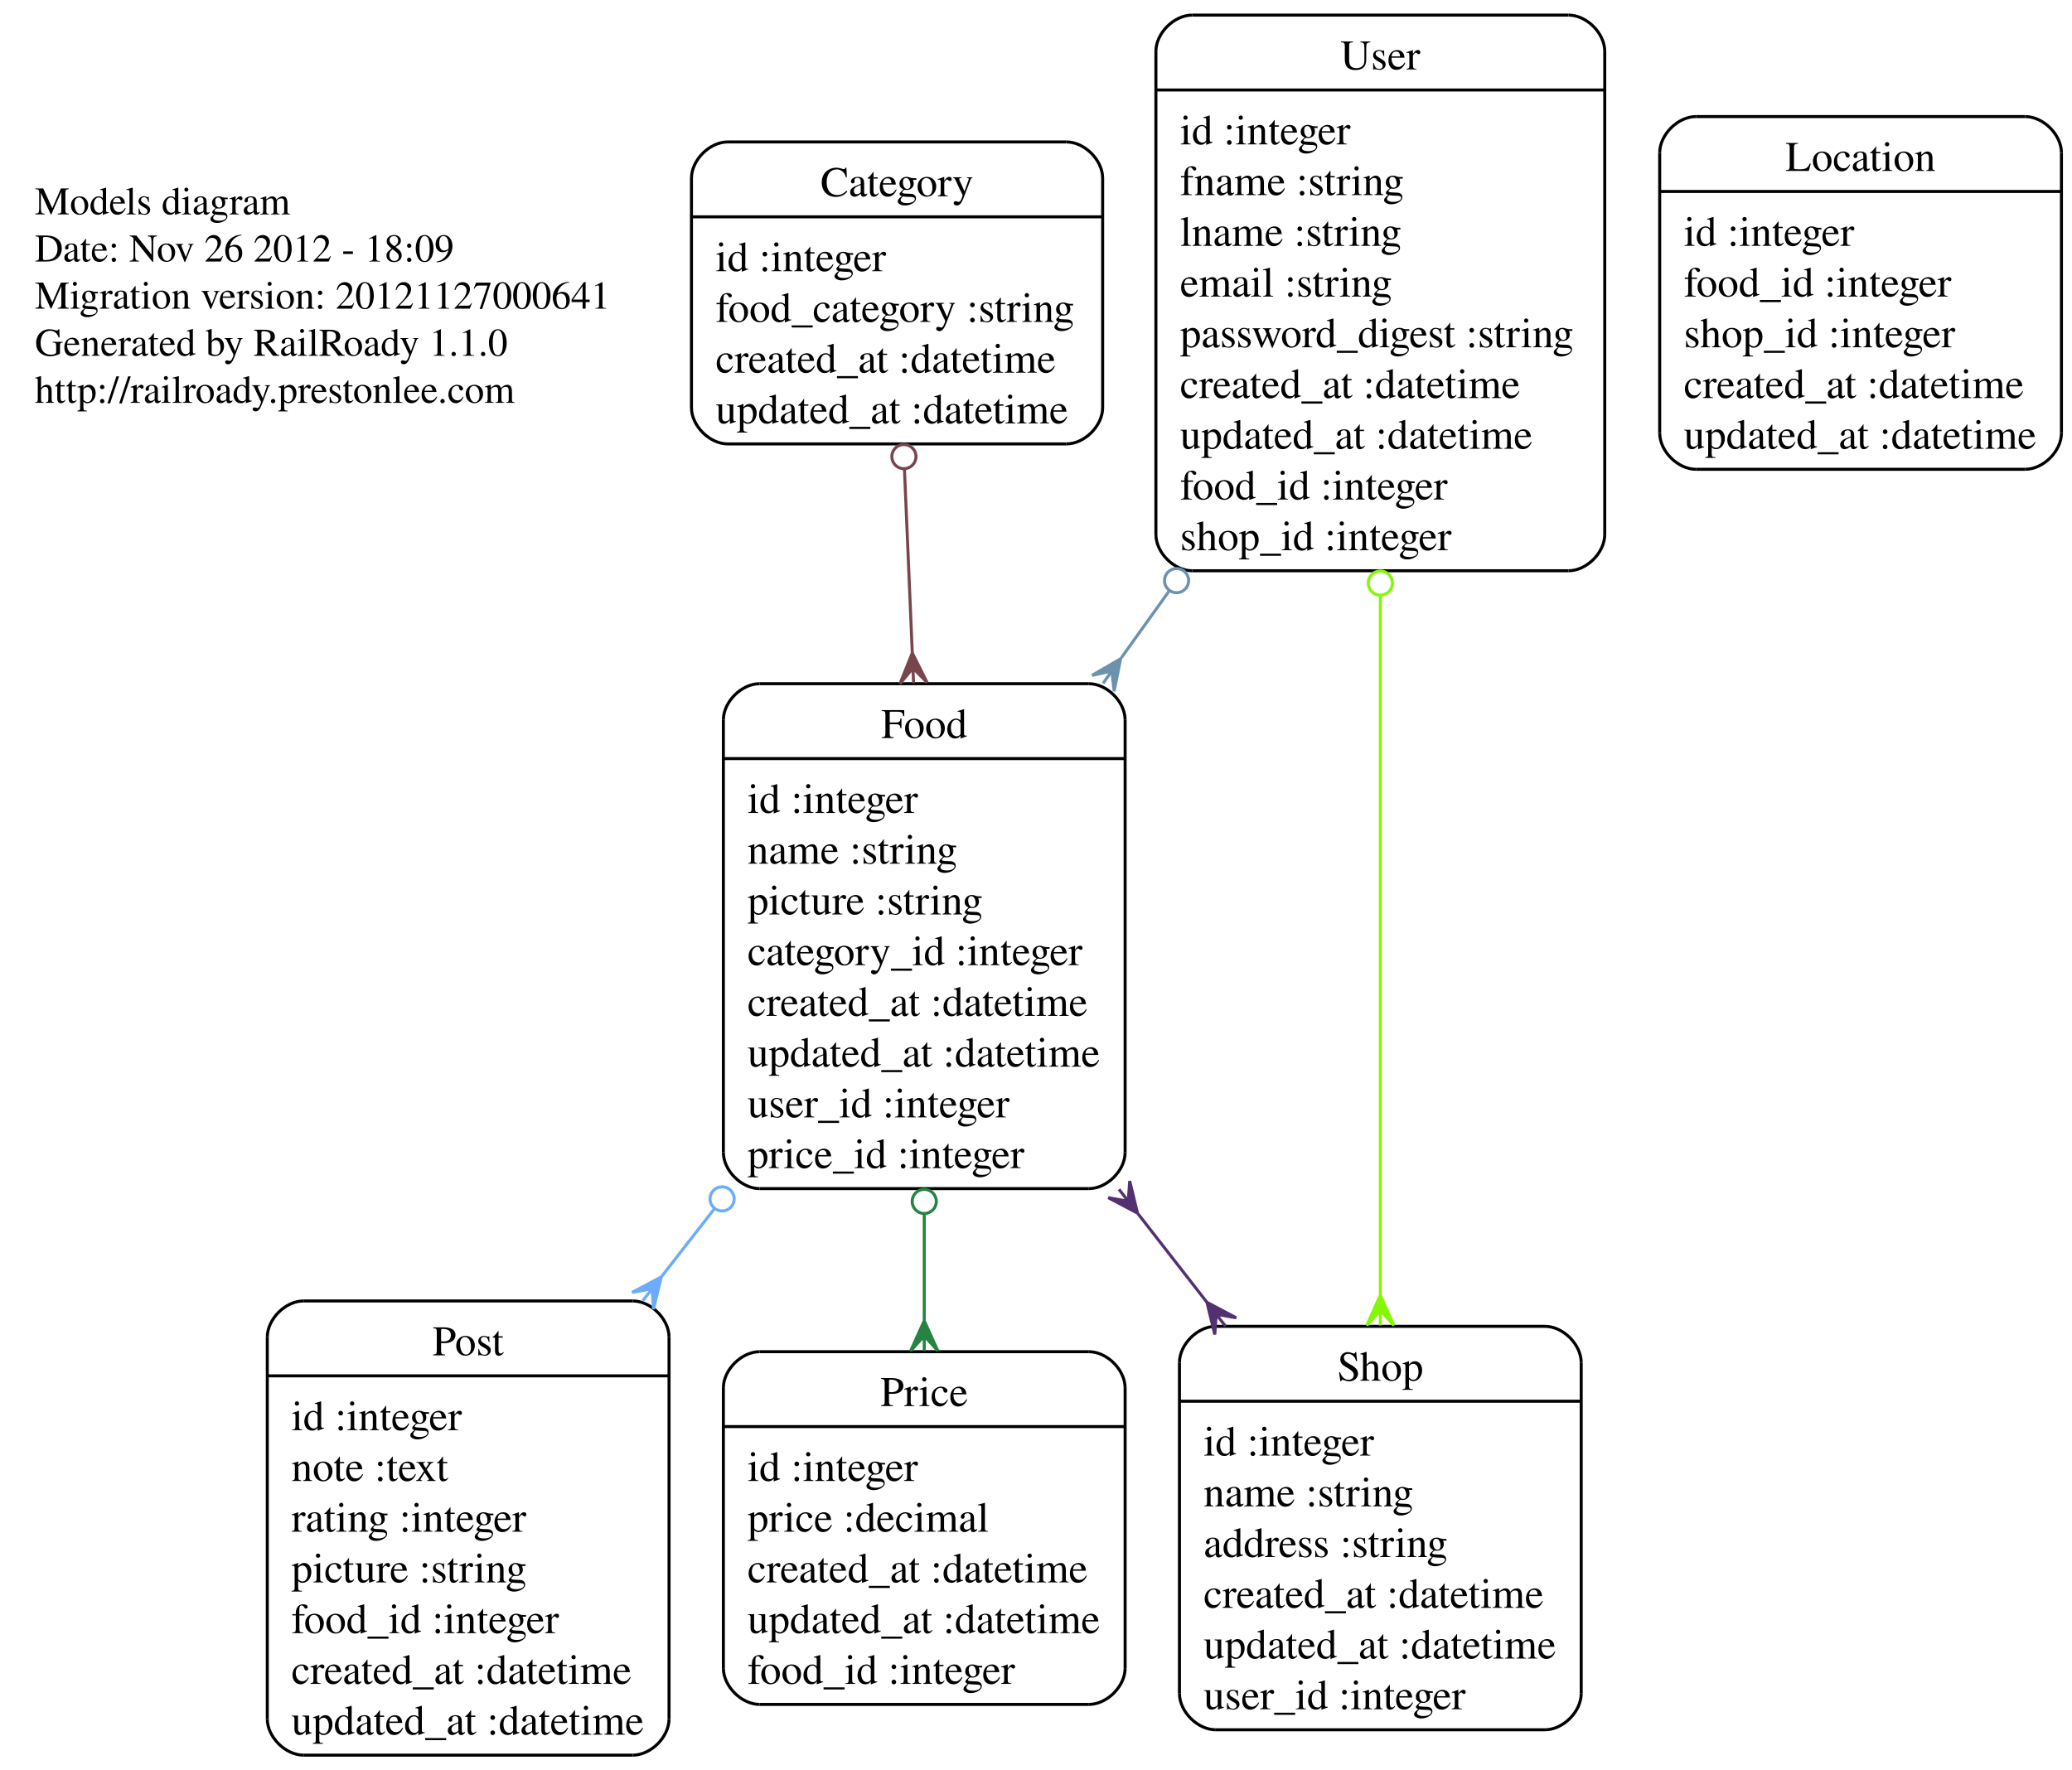
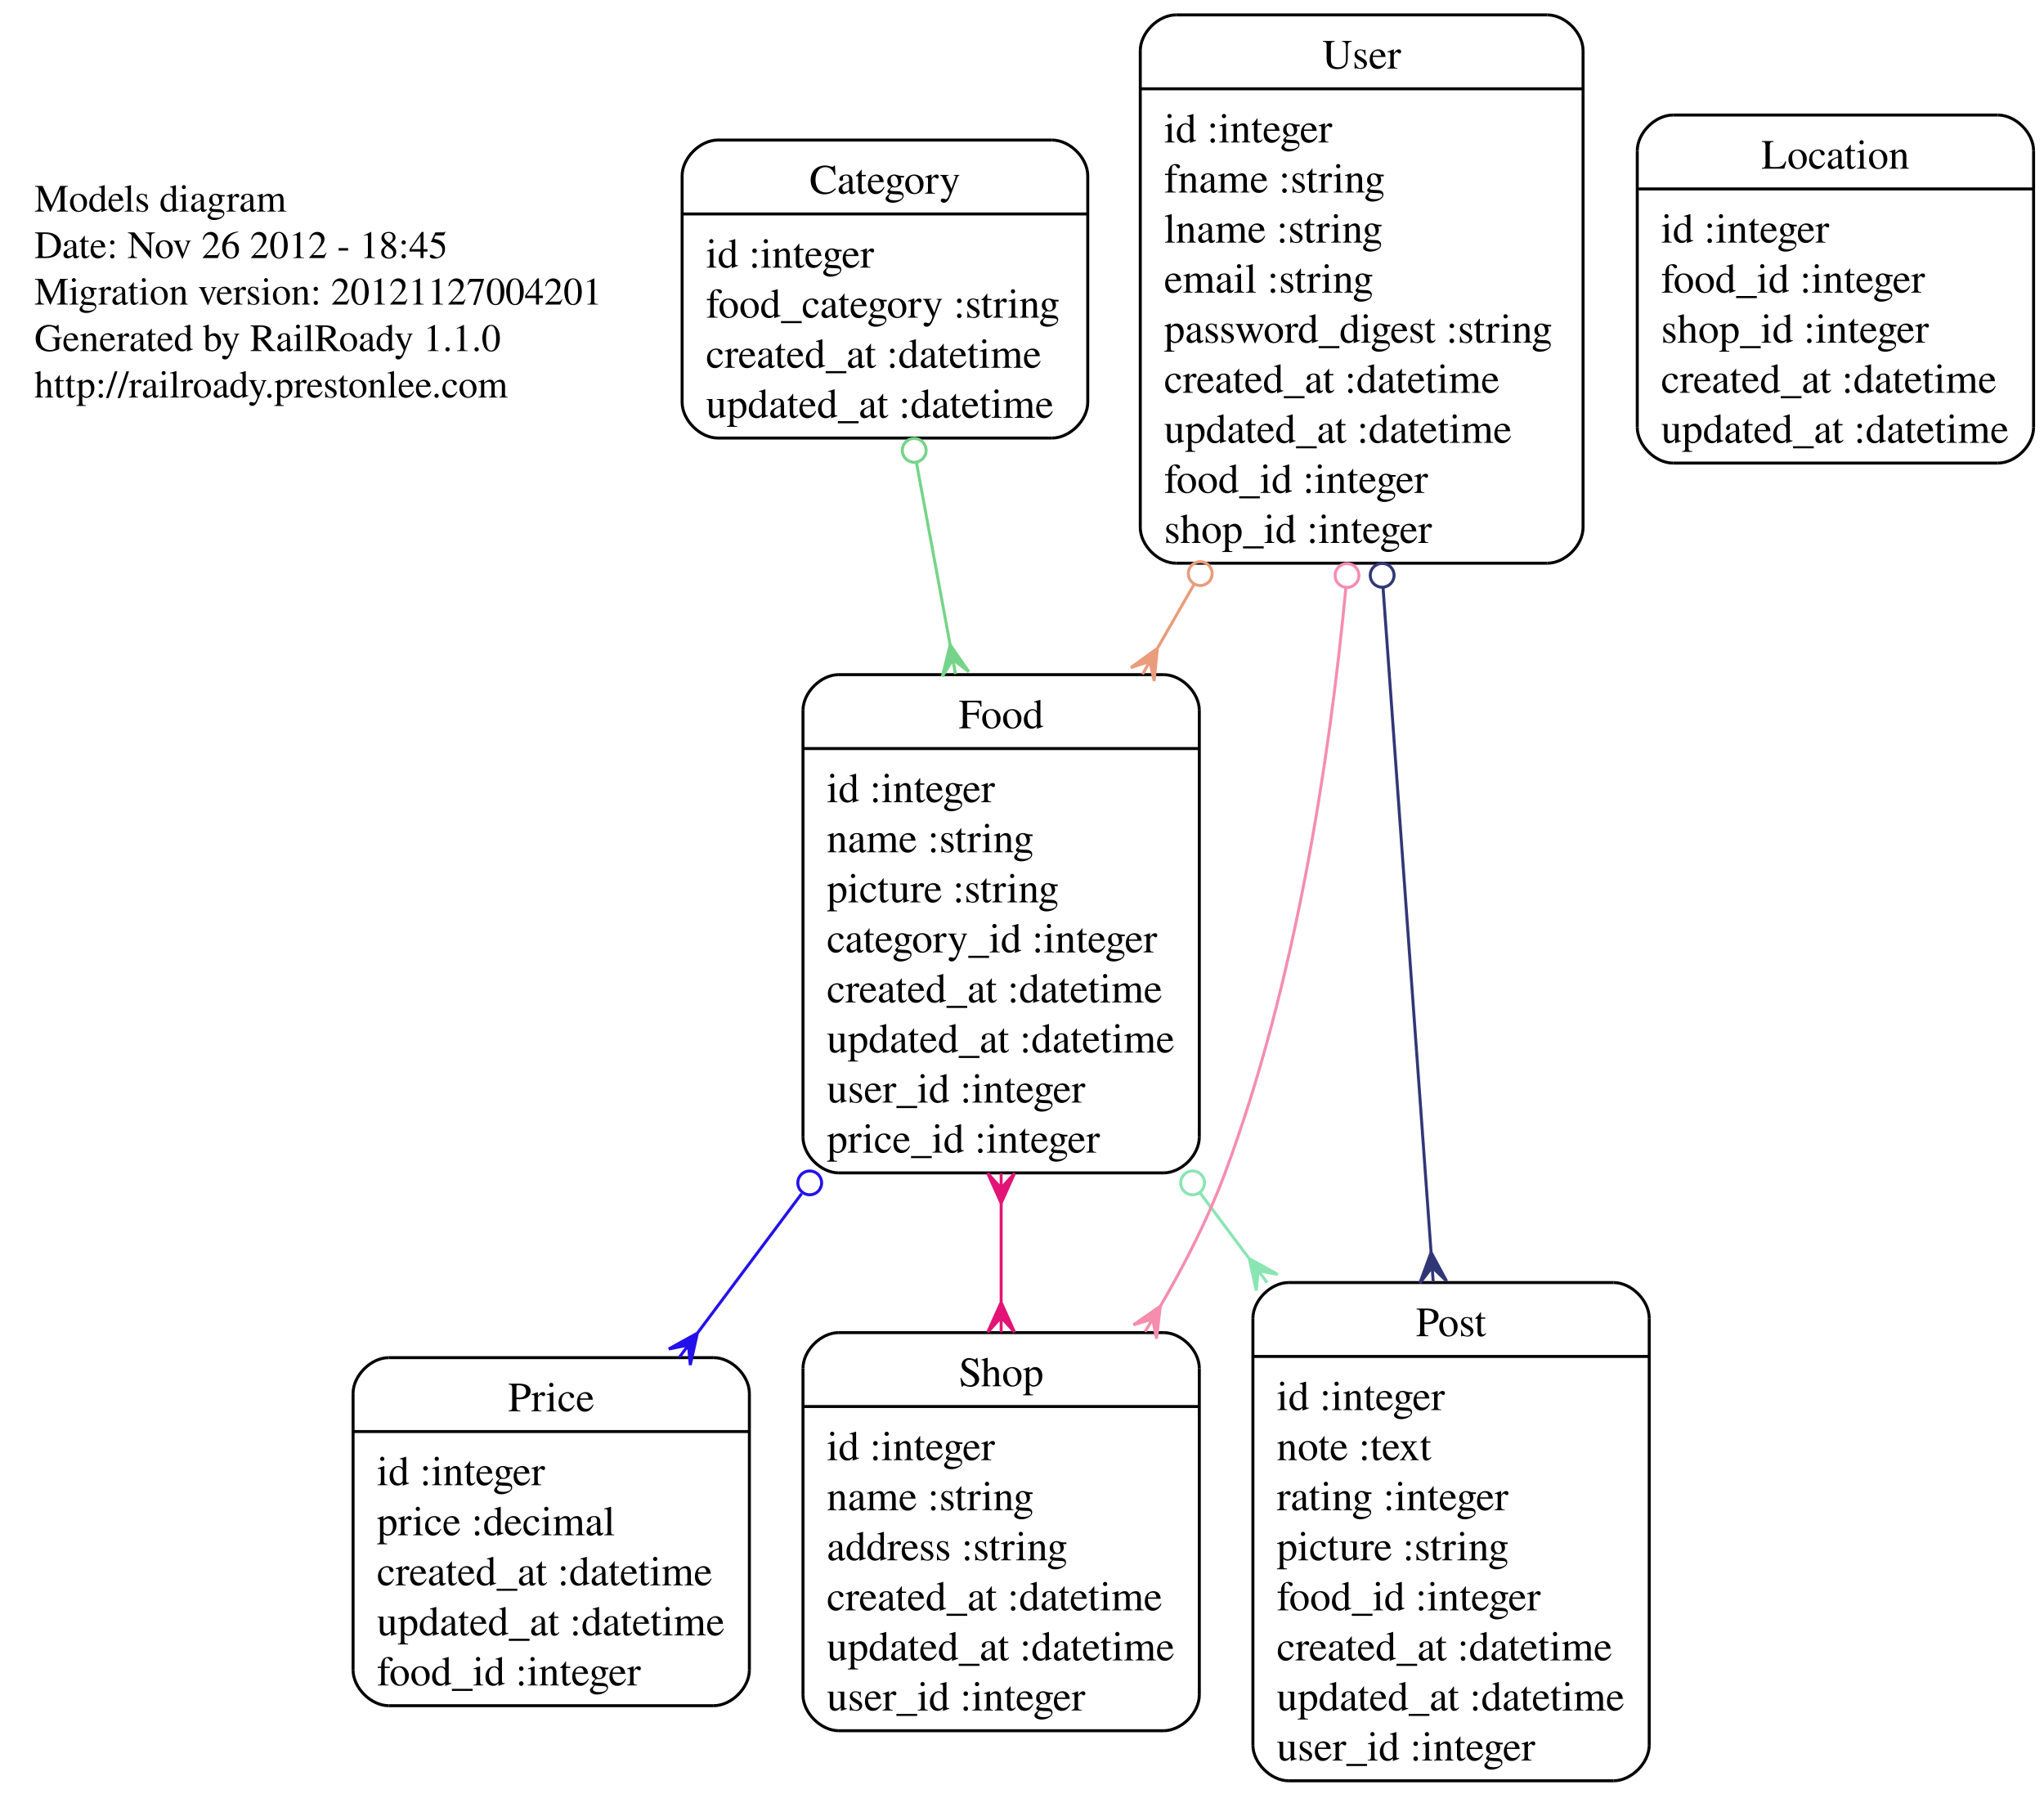
- <svg xmlns="http://www.w3.org/2000/svg" width="686pt" height="586pt" viewBox="0.00 0.00 686.00 586.00">
-   <g id="graph1" class="graph" transform="scale(1 1) rotate(0) translate(4 582)">
-     <polygon fill="white" stroke="white" points="-4,5 -4,-582 683,-582 683,5 -4,5" />
+ <svg xmlns="http://www.w3.org/2000/svg" width="686pt" height="602pt" viewBox="0.00 0.00 686.00 602.00">
+   <g id="graph1" class="graph" transform="scale(1 1) rotate(0) translate(4 598)">
+     <polygon fill="white" stroke="white" points="-4,5 -4,-598 683,-598 683,5 -4,5" />
    <g id="node1" class="node">
-       <text text-anchor="start" x="7.55" y="-511" font-family="Times,serif" font-size="13.00">Models diagram</text>
-       <text text-anchor="start" x="7.55" y="-495.4" font-family="Times,serif" font-size="13.00">Date: Nov 26 2012 - 18:09</text>
-       <text text-anchor="start" x="7.55" y="-479.8" font-family="Times,serif" font-size="13.00">Migration version: 20121127000641</text>
-       <text text-anchor="start" x="7.55" y="-464.2" font-family="Times,serif" font-size="13.00">Generated by RailRoady 1.1.0</text>
-       <text text-anchor="start" x="7.55" y="-448.6" font-family="Times,serif" font-size="13.00">http://railroady.prestonlee.com</text>
+       <text text-anchor="start" x="7.55" y="-527" font-family="Times,serif" font-size="13.00">Models diagram</text>
+       <text text-anchor="start" x="7.55" y="-511.4" font-family="Times,serif" font-size="13.00">Date: Nov 26 2012 - 18:45</text>
+       <text text-anchor="start" x="7.55" y="-495.8" font-family="Times,serif" font-size="13.00">Migration version: 20121127004201</text>
+       <text text-anchor="start" x="7.55" y="-480.2" font-family="Times,serif" font-size="13.00">Generated by RailRoady 1.1.0</text>
+       <text text-anchor="start" x="7.55" y="-464.6" font-family="Times,serif" font-size="13.00">http://railroady.prestonlee.com</text>
    </g>
    <g id="node2" class="node">
-       <polyline fill="none" stroke="black" points="236.933,-435 349.067,-435 " />
-       <path fill="none" stroke="black" d="M349.067,-435C355.067,-435 361.067,-441 361.067,-447" />
-       <polyline fill="none" stroke="black" points="361.067,-447 361.067,-523 " />
-       <path fill="none" stroke="black" d="M361.067,-523C361.067,-529 355.067,-535 349.067,-535" />
-       <polyline fill="none" stroke="black" points="349.067,-535 236.933,-535 " />
-       <path fill="none" stroke="black" d="M236.933,-535C230.933,-535 224.933,-529 224.933,-523" />
-       <polyline fill="none" stroke="black" points="224.933,-523 224.933,-447 " />
-       <path fill="none" stroke="black" d="M224.933,-447C224.933,-441 230.933,-435 236.933,-435" />
-       <text text-anchor="middle" x="293" y="-517" font-family="Times,serif" font-size="14.00">Category</text>
-       <polyline fill="none" stroke="black" points="224.933,-510.2 361.067,-510.2 " />
-       <text text-anchor="start" x="232.933" y="-492.2" font-family="Times,serif" font-size="14.00">id :integer</text>
-       <text text-anchor="start" x="232.933" y="-475.4" font-family="Times,serif" font-size="14.00">food_category :string</text>
-       <text text-anchor="start" x="232.933" y="-458.6" font-family="Times,serif" font-size="14.00">created_at :datetime</text>
-       <text text-anchor="start" x="232.933" y="-441.8" font-family="Times,serif" font-size="14.00">updated_at :datetime</text>
+       <polyline fill="none" stroke="black" points="236.933,-451 349.067,-451 " />
+       <path fill="none" stroke="black" d="M349.067,-451C355.067,-451 361.067,-457 361.067,-463" />
+       <polyline fill="none" stroke="black" points="361.067,-463 361.067,-539 " />
+       <path fill="none" stroke="black" d="M361.067,-539C361.067,-545 355.067,-551 349.067,-551" />
+       <polyline fill="none" stroke="black" points="349.067,-551 236.933,-551 " />
+       <path fill="none" stroke="black" d="M236.933,-551C230.933,-551 224.933,-545 224.933,-539" />
+       <polyline fill="none" stroke="black" points="224.933,-539 224.933,-463 " />
+       <path fill="none" stroke="black" d="M224.933,-463C224.933,-457 230.933,-451 236.933,-451" />
+       <text text-anchor="middle" x="293" y="-533" font-family="Times,serif" font-size="14.00">Category</text>
+       <polyline fill="none" stroke="black" points="224.933,-526.2 361.067,-526.2 " />
+       <text text-anchor="start" x="232.933" y="-508.2" font-family="Times,serif" font-size="14.00">id :integer</text>
+       <text text-anchor="start" x="232.933" y="-491.4" font-family="Times,serif" font-size="14.00">food_category :string</text>
+       <text text-anchor="start" x="232.933" y="-474.6" font-family="Times,serif" font-size="14.00">created_at :datetime</text>
+       <text text-anchor="start" x="232.933" y="-457.8" font-family="Times,serif" font-size="14.00">updated_at :datetime</text>
    </g>
    <g id="node3" class="node">
-       <polyline fill="none" stroke="black" points="247.495,-188.4 356.505,-188.4 " />
-       <path fill="none" stroke="black" d="M356.505,-188.4C362.505,-188.4 368.505,-194.4 368.505,-200.4" />
-       <polyline fill="none" stroke="black" points="368.505,-200.4 368.505,-343.6 " />
-       <path fill="none" stroke="black" d="M368.505,-343.6C368.505,-349.6 362.505,-355.6 356.505,-355.6" />
-       <polyline fill="none" stroke="black" points="356.505,-355.6 247.495,-355.6 " />
-       <path fill="none" stroke="black" d="M247.495,-355.6C241.495,-355.6 235.495,-349.6 235.495,-343.6" />
-       <polyline fill="none" stroke="black" points="235.495,-343.6 235.495,-200.4 " />
-       <path fill="none" stroke="black" d="M235.495,-200.4C235.495,-194.4 241.495,-188.4 247.495,-188.4" />
-       <text text-anchor="middle" x="302" y="-337.6" font-family="Times,serif" font-size="14.00">Food</text>
-       <polyline fill="none" stroke="black" points="235.495,-330.8 368.505,-330.8 " />
-       <text text-anchor="start" x="243.495" y="-312.8" font-family="Times,serif" font-size="14.00">id :integer</text>
-       <text text-anchor="start" x="243.495" y="-296" font-family="Times,serif" font-size="14.00">name :string</text>
-       <text text-anchor="start" x="243.495" y="-279.2" font-family="Times,serif" font-size="14.00">picture :string</text>
-       <text text-anchor="start" x="243.495" y="-262.4" font-family="Times,serif" font-size="14.00">category_id :integer</text>
-       <text text-anchor="start" x="243.495" y="-245.6" font-family="Times,serif" font-size="14.00">created_at :datetime</text>
-       <text text-anchor="start" x="243.495" y="-228.8" font-family="Times,serif" font-size="14.00">updated_at :datetime</text>
-       <text text-anchor="start" x="243.495" y="-212" font-family="Times,serif" font-size="14.00">user_id :integer</text>
-       <text text-anchor="start" x="243.495" y="-195.2" font-family="Times,serif" font-size="14.00">price_id :integer</text>
+       <polyline fill="none" stroke="black" points="277.495,-204.4 386.505,-204.4 " />
+       <path fill="none" stroke="black" d="M386.505,-204.4C392.505,-204.4 398.505,-210.4 398.505,-216.4" />
+       <polyline fill="none" stroke="black" points="398.505,-216.4 398.505,-359.6 " />
+       <path fill="none" stroke="black" d="M398.505,-359.6C398.505,-365.6 392.505,-371.6 386.505,-371.6" />
+       <polyline fill="none" stroke="black" points="386.505,-371.6 277.495,-371.6 " />
+       <path fill="none" stroke="black" d="M277.495,-371.6C271.495,-371.6 265.495,-365.6 265.495,-359.6" />
+       <polyline fill="none" stroke="black" points="265.495,-359.6 265.495,-216.4 " />
+       <path fill="none" stroke="black" d="M265.495,-216.4C265.495,-210.4 271.495,-204.4 277.495,-204.4" />
+       <text text-anchor="middle" x="332" y="-353.6" font-family="Times,serif" font-size="14.00">Food</text>
+       <polyline fill="none" stroke="black" points="265.495,-346.8 398.505,-346.8 " />
+       <text text-anchor="start" x="273.495" y="-328.8" font-family="Times,serif" font-size="14.00">id :integer</text>
+       <text text-anchor="start" x="273.495" y="-312" font-family="Times,serif" font-size="14.00">name :string</text>
+       <text text-anchor="start" x="273.495" y="-295.2" font-family="Times,serif" font-size="14.00">picture :string</text>
+       <text text-anchor="start" x="273.495" y="-278.4" font-family="Times,serif" font-size="14.00">category_id :integer</text>
+       <text text-anchor="start" x="273.495" y="-261.6" font-family="Times,serif" font-size="14.00">created_at :datetime</text>
+       <text text-anchor="start" x="273.495" y="-244.8" font-family="Times,serif" font-size="14.00">updated_at :datetime</text>
+       <text text-anchor="start" x="273.495" y="-228" font-family="Times,serif" font-size="14.00">user_id :integer</text>
+       <text text-anchor="start" x="273.495" y="-211.2" font-family="Times,serif" font-size="14.00">price_id :integer</text>
    </g>
    <g id="edge2" class="edge">
-       <path fill="none" stroke="#79454d" d="M295.448,-426.617C296.247,-407.869 297.157,-386.54 298.039,-365.869" />
-       <ellipse fill="none" stroke="#79454d" cx="295.269" cy="-430.8" rx="4" ry="4" />
-       <polygon fill="#79454d" stroke="#79454d" points="298.043,-365.779 302.965,-355.98 298.256,-360.783 298.469,-355.788 298.469,-355.788 298.469,-355.788 298.256,-360.783 293.973,-355.596 298.043,-365.779 298.043,-365.779" />
+       <path fill="none" stroke="#75d489" d="M303.553,-442.905C307.045,-424.015 311.025,-402.482 314.879,-381.63" />
+       <ellipse fill="none" stroke="#75d489" cx="302.822" cy="-446.863" rx="4" ry="4" />
+       <polygon fill="#75d489" stroke="#75d489" points="314.88,-381.621 321.123,-372.606 315.789,-376.705 316.698,-371.788 316.698,-371.788 316.698,-371.788 315.789,-376.705 312.273,-370.97 314.88,-381.621 314.88,-381.621" />
    </g>
    <g id="node5" class="node">
-       <polyline fill="none" stroke="black" points="96.495,-0.8 205.505,-0.8 " />
-       <path fill="none" stroke="black" d="M205.505,-0.8C211.505,-0.8 217.505,-6.8 217.505,-12.8" />
-       <polyline fill="none" stroke="black" points="217.505,-12.8 217.505,-139.2 " />
-       <path fill="none" stroke="black" d="M217.505,-139.2C217.505,-145.2 211.505,-151.2 205.505,-151.2" />
-       <polyline fill="none" stroke="black" points="205.505,-151.2 96.495,-151.2 " />
-       <path fill="none" stroke="black" d="M96.495,-151.2C90.495,-151.2 84.495,-145.2 84.495,-139.2" />
-       <polyline fill="none" stroke="black" points="84.495,-139.2 84.495,-12.8 " />
-       <path fill="none" stroke="black" d="M84.495,-12.8C84.495,-6.8 90.495,-0.8 96.495,-0.8" />
-       <text text-anchor="middle" x="151" y="-133.2" font-family="Times,serif" font-size="14.00">Post</text>
-       <polyline fill="none" stroke="black" points="84.495,-126.4 217.505,-126.4 " />
-       <text text-anchor="start" x="92.495" y="-108.4" font-family="Times,serif" font-size="14.00">id :integer</text>
-       <text text-anchor="start" x="92.495" y="-91.6" font-family="Times,serif" font-size="14.00">note :text</text>
-       <text text-anchor="start" x="92.495" y="-74.8" font-family="Times,serif" font-size="14.00">rating :integer</text>
-       <text text-anchor="start" x="92.495" y="-58" font-family="Times,serif" font-size="14.00">picture :string</text>
-       <text text-anchor="start" x="92.495" y="-41.2" font-family="Times,serif" font-size="14.00">food_id :integer</text>
-       <text text-anchor="start" x="92.495" y="-24.4" font-family="Times,serif" font-size="14.00">created_at :datetime</text>
-       <text text-anchor="start" x="92.495" y="-7.6" font-family="Times,serif" font-size="14.00">updated_at :datetime</text>
+       <polyline fill="none" stroke="black" points="428.495,-0.4 537.505,-0.4 " />
+       <path fill="none" stroke="black" d="M537.505,-0.4C543.505,-0.4 549.505,-6.4 549.505,-12.4" />
+       <polyline fill="none" stroke="black" points="549.505,-12.4 549.505,-155.6 " />
+       <path fill="none" stroke="black" d="M549.505,-155.6C549.505,-161.6 543.505,-167.6 537.505,-167.6" />
+       <polyline fill="none" stroke="black" points="537.505,-167.6 428.495,-167.6 " />
+       <path fill="none" stroke="black" d="M428.495,-167.6C422.495,-167.6 416.495,-161.6 416.495,-155.6" />
+       <polyline fill="none" stroke="black" points="416.495,-155.6 416.495,-12.4 " />
+       <path fill="none" stroke="black" d="M416.495,-12.4C416.495,-6.4 422.495,-0.4 428.495,-0.4" />
+       <text text-anchor="middle" x="483" y="-149.6" font-family="Times,serif" font-size="14.00">Post</text>
+       <polyline fill="none" stroke="black" points="416.495,-142.8 549.505,-142.8 " />
+       <text text-anchor="start" x="424.495" y="-124.8" font-family="Times,serif" font-size="14.00">id :integer</text>
+       <text text-anchor="start" x="424.495" y="-108" font-family="Times,serif" font-size="14.00">note :text</text>
+       <text text-anchor="start" x="424.495" y="-91.2" font-family="Times,serif" font-size="14.00">rating :integer</text>
+       <text text-anchor="start" x="424.495" y="-74.4" font-family="Times,serif" font-size="14.00">picture :string</text>
+       <text text-anchor="start" x="424.495" y="-57.6" font-family="Times,serif" font-size="14.00">food_id :integer</text>
+       <text text-anchor="start" x="424.495" y="-40.8" font-family="Times,serif" font-size="14.00">created_at :datetime</text>
+       <text text-anchor="start" x="424.495" y="-24" font-family="Times,serif" font-size="14.00">updated_at :datetime</text>
+       <text text-anchor="start" x="424.495" y="-7.2" font-family="Times,serif" font-size="14.00">user_id :integer</text>
    </g>
    <g id="edge4" class="edge">
-       <path fill="none" stroke="#6bacfe" d="M232.588,-181.821C226.748,-174.318 220.859,-166.752 215.062,-159.305" />
-       <ellipse fill="none" stroke="#6bacfe" cx="235.068" cy="-185.007" rx="4" ry="4" />
-       <polygon fill="#6bacfe" stroke="#6bacfe" points="214.957,-159.17 212.366,-148.514 211.886,-155.224 208.815,-151.278 208.815,-151.278 208.815,-151.278 211.886,-155.224 205.264,-154.042 214.957,-159.17 214.957,-159.17" />
+       <path fill="none" stroke="#8ae5b3" d="M398.75,-197.706C404.127,-190.512 409.564,-183.239 414.95,-176.033" />
+       <ellipse fill="none" stroke="#8ae5b3" cx="396.248" cy="-201.052" rx="4" ry="4" />
+       <polygon fill="#8ae5b3" stroke="#8ae5b3" points="415.256,-175.625 424.847,-170.31 418.249,-171.62 421.243,-167.615 421.243,-167.615 421.243,-167.615 418.249,-171.62 417.639,-164.921 415.256,-175.625 415.256,-175.625" />
    </g>
    <g id="node6" class="node">
-       <polyline fill="none" stroke="black" points="247.495,-17.6 356.505,-17.6 " />
-       <path fill="none" stroke="black" d="M356.505,-17.6C362.505,-17.6 368.505,-23.6 368.505,-29.6" />
-       <polyline fill="none" stroke="black" points="368.505,-29.6 368.505,-122.4 " />
-       <path fill="none" stroke="black" d="M368.505,-122.4C368.505,-128.4 362.505,-134.4 356.505,-134.4" />
-       <polyline fill="none" stroke="black" points="356.505,-134.4 247.495,-134.4 " />
-       <path fill="none" stroke="black" d="M247.495,-134.4C241.495,-134.4 235.495,-128.4 235.495,-122.4" />
-       <polyline fill="none" stroke="black" points="235.495,-122.4 235.495,-29.6 " />
-       <path fill="none" stroke="black" d="M235.495,-29.6C235.495,-23.6 241.495,-17.6 247.495,-17.6" />
-       <text text-anchor="middle" x="302" y="-116.4" font-family="Times,serif" font-size="14.00">Price</text>
-       <polyline fill="none" stroke="black" points="235.495,-109.6 368.505,-109.6 " />
-       <text text-anchor="start" x="243.495" y="-91.6" font-family="Times,serif" font-size="14.00">id :integer</text>
-       <text text-anchor="start" x="243.495" y="-74.8" font-family="Times,serif" font-size="14.00">price :decimal</text>
-       <text text-anchor="start" x="243.495" y="-58" font-family="Times,serif" font-size="14.00">created_at :datetime</text>
-       <text text-anchor="start" x="243.495" y="-41.2" font-family="Times,serif" font-size="14.00">updated_at :datetime</text>
-       <text text-anchor="start" x="243.495" y="-24.4" font-family="Times,serif" font-size="14.00">food_id :integer</text>
+       <polyline fill="none" stroke="black" points="126.495,-25.6 235.505,-25.6 " />
+       <path fill="none" stroke="black" d="M235.505,-25.6C241.505,-25.6 247.505,-31.6 247.505,-37.6" />
+       <polyline fill="none" stroke="black" points="247.505,-37.6 247.505,-130.4 " />
+       <path fill="none" stroke="black" d="M247.505,-130.4C247.505,-136.4 241.505,-142.4 235.505,-142.4" />
+       <polyline fill="none" stroke="black" points="235.505,-142.4 126.495,-142.4 " />
+       <path fill="none" stroke="black" d="M126.495,-142.4C120.495,-142.4 114.495,-136.4 114.495,-130.4" />
+       <polyline fill="none" stroke="black" points="114.495,-130.4 114.495,-37.6 " />
+       <path fill="none" stroke="black" d="M114.495,-37.6C114.495,-31.6 120.495,-25.6 126.495,-25.6" />
+       <text text-anchor="middle" x="181" y="-124.4" font-family="Times,serif" font-size="14.00">Price</text>
+       <polyline fill="none" stroke="black" points="114.495,-117.6 247.505,-117.6 " />
+       <text text-anchor="start" x="122.495" y="-99.6" font-family="Times,serif" font-size="14.00">id :integer</text>
+       <text text-anchor="start" x="122.495" y="-82.8" font-family="Times,serif" font-size="14.00">price :decimal</text>
+       <text text-anchor="start" x="122.495" y="-66" font-family="Times,serif" font-size="14.00">created_at :datetime</text>
+       <text text-anchor="start" x="122.495" y="-49.2" font-family="Times,serif" font-size="14.00">updated_at :datetime</text>
+       <text text-anchor="start" x="122.495" y="-32.4" font-family="Times,serif" font-size="14.00">food_id :integer</text>
    </g>
    <g id="edge6" class="edge">
-       <path fill="none" stroke="#258442" d="M302,-180.102C302,-168.26 302,-156.296 302,-144.919" />
-       <ellipse fill="none" stroke="#258442" cx="302" cy="-184.164" rx="4" ry="4" />
-       <polygon fill="#258442" stroke="#258442" points="302,-144.658 306.5,-134.658 302,-139.658 302,-134.658 302,-134.658 302,-134.658 302,-139.658 297.5,-134.658 302,-144.658 302,-144.658" />
+       <path fill="none" stroke="#2311ec" d="M265.044,-197.43C253.31,-181.732 241.297,-165.662 230.158,-150.761" />
+       <ellipse fill="none" stroke="#2311ec" cx="267.752" cy="-201.052" rx="4" ry="4" />
+       <polygon fill="#2311ec" stroke="#2311ec" points="230.054,-150.622 227.671,-139.918 227.061,-146.617 224.067,-142.613 224.067,-142.613 224.067,-142.613 227.061,-146.617 220.463,-145.307 230.054,-150.622 230.054,-150.622" />
    </g>
    <g id="node7" class="node">
-       <polyline fill="none" stroke="black" points="398.495,-9.2 507.505,-9.2 " />
-       <path fill="none" stroke="black" d="M507.505,-9.2C513.505,-9.2 519.505,-15.2 519.505,-21.2" />
-       <polyline fill="none" stroke="black" points="519.505,-21.2 519.505,-130.8 " />
-       <path fill="none" stroke="black" d="M519.505,-130.8C519.505,-136.8 513.505,-142.8 507.505,-142.8" />
-       <polyline fill="none" stroke="black" points="507.505,-142.8 398.495,-142.8 " />
-       <path fill="none" stroke="black" d="M398.495,-142.8C392.495,-142.8 386.495,-136.8 386.495,-130.8" />
-       <polyline fill="none" stroke="black" points="386.495,-130.8 386.495,-21.2 " />
-       <path fill="none" stroke="black" d="M386.495,-21.2C386.495,-15.2 392.495,-9.2 398.495,-9.2" />
-       <text text-anchor="middle" x="453" y="-124.8" font-family="Times,serif" font-size="14.00">Shop</text>
-       <polyline fill="none" stroke="black" points="386.495,-118 519.505,-118 " />
-       <text text-anchor="start" x="394.495" y="-100" font-family="Times,serif" font-size="14.00">id :integer</text>
-       <text text-anchor="start" x="394.495" y="-83.2" font-family="Times,serif" font-size="14.00">name :string</text>
-       <text text-anchor="start" x="394.495" y="-66.4" font-family="Times,serif" font-size="14.00">address :string</text>
-       <text text-anchor="start" x="394.495" y="-49.6" font-family="Times,serif" font-size="14.00">created_at :datetime</text>
-       <text text-anchor="start" x="394.495" y="-32.8" font-family="Times,serif" font-size="14.00">updated_at :datetime</text>
-       <text text-anchor="start" x="394.495" y="-16" font-family="Times,serif" font-size="14.00">user_id :integer</text>
+       <polyline fill="none" stroke="black" points="277.495,-17.2 386.505,-17.2 " />
+       <path fill="none" stroke="black" d="M386.505,-17.2C392.505,-17.2 398.505,-23.2 398.505,-29.2" />
+       <polyline fill="none" stroke="black" points="398.505,-29.2 398.505,-138.8 " />
+       <path fill="none" stroke="black" d="M398.505,-138.8C398.505,-144.8 392.505,-150.8 386.505,-150.8" />
+       <polyline fill="none" stroke="black" points="386.505,-150.8 277.495,-150.8 " />
+       <path fill="none" stroke="black" d="M277.495,-150.8C271.495,-150.8 265.495,-144.8 265.495,-138.8" />
+       <polyline fill="none" stroke="black" points="265.495,-138.8 265.495,-29.2 " />
+       <path fill="none" stroke="black" d="M265.495,-29.2C265.495,-23.2 271.495,-17.2 277.495,-17.2" />
+       <text text-anchor="middle" x="332" y="-132.8" font-family="Times,serif" font-size="14.00">Shop</text>
+       <polyline fill="none" stroke="black" points="265.495,-126 398.505,-126 " />
+       <text text-anchor="start" x="273.495" y="-108" font-family="Times,serif" font-size="14.00">id :integer</text>
+       <text text-anchor="start" x="273.495" y="-91.2" font-family="Times,serif" font-size="14.00">name :string</text>
+       <text text-anchor="start" x="273.495" y="-74.4" font-family="Times,serif" font-size="14.00">address :string</text>
+       <text text-anchor="start" x="273.495" y="-57.6" font-family="Times,serif" font-size="14.00">created_at :datetime</text>
+       <text text-anchor="start" x="273.495" y="-40.8" font-family="Times,serif" font-size="14.00">updated_at :datetime</text>
+       <text text-anchor="start" x="273.495" y="-24" font-family="Times,serif" font-size="14.00">user_id :integer</text>
    </g>
    <g id="edge8" class="edge">
-       <path fill="none" stroke="#533171" d="M372.856,-179.966C380.468,-170.187 388.142,-160.327 395.569,-150.785" />
-       <polygon fill="#533171" stroke="#533171" points="372.618,-180.272 362.924,-185.4 369.547,-184.218 366.476,-188.164 366.476,-188.164 366.476,-188.164 369.547,-184.218 370.027,-190.928 372.618,-180.272 372.618,-180.272" />
-       <polygon fill="#533171" stroke="#533171" points="395.6,-150.745 405.294,-145.618 398.671,-146.8 401.743,-142.854 401.743,-142.854 401.743,-142.854 398.671,-146.8 398.191,-140.09 395.6,-150.745 395.6,-150.745" />
+       <path fill="none" stroke="#e21475" d="M332,-194.199C332,-183.134 332,-171.937 332,-161.143" />
+       <polygon fill="#e21475" stroke="#e21475" points="332,-194.256 327.5,-204.256 332,-199.256 332,-204.256 332,-204.256 332,-204.256 332,-199.256 336.5,-204.256 332,-194.256 332,-194.256" />
+       <polygon fill="#e21475" stroke="#e21475" points="332,-160.936 336.5,-150.936 332,-155.936 332,-150.936 332,-150.936 332,-150.936 332,-155.936 327.5,-150.936 332,-160.936 332,-160.936" />
    </g>
    <g id="node4" class="node">
-       <polyline fill="none" stroke="black" points="557.495,-426.6 666.505,-426.6 " />
-       <path fill="none" stroke="black" d="M666.505,-426.6C672.505,-426.6 678.505,-432.6 678.505,-438.6" />
-       <polyline fill="none" stroke="black" points="678.505,-438.6 678.505,-531.4 " />
-       <path fill="none" stroke="black" d="M678.505,-531.4C678.505,-537.4 672.505,-543.4 666.505,-543.4" />
-       <polyline fill="none" stroke="black" points="666.505,-543.4 557.495,-543.4 " />
-       <path fill="none" stroke="black" d="M557.495,-543.4C551.495,-543.4 545.495,-537.4 545.495,-531.4" />
-       <polyline fill="none" stroke="black" points="545.495,-531.4 545.495,-438.6 " />
-       <path fill="none" stroke="black" d="M545.495,-438.6C545.495,-432.6 551.495,-426.6 557.495,-426.6" />
-       <text text-anchor="middle" x="612" y="-525.4" font-family="Times,serif" font-size="14.00">Location</text>
-       <polyline fill="none" stroke="black" points="545.495,-518.6 678.505,-518.6 " />
-       <text text-anchor="start" x="553.495" y="-500.6" font-family="Times,serif" font-size="14.00">id :integer</text>
-       <text text-anchor="start" x="553.495" y="-483.8" font-family="Times,serif" font-size="14.00">food_id :integer</text>
-       <text text-anchor="start" x="553.495" y="-467" font-family="Times,serif" font-size="14.00">shop_id :integer</text>
-       <text text-anchor="start" x="553.495" y="-450.2" font-family="Times,serif" font-size="14.00">created_at :datetime</text>
-       <text text-anchor="start" x="553.495" y="-433.4" font-family="Times,serif" font-size="14.00">updated_at :datetime</text>
+       <polyline fill="none" stroke="black" points="557.495,-442.6 666.505,-442.6 " />
+       <path fill="none" stroke="black" d="M666.505,-442.6C672.505,-442.6 678.505,-448.6 678.505,-454.6" />
+       <polyline fill="none" stroke="black" points="678.505,-454.6 678.505,-547.4 " />
+       <path fill="none" stroke="black" d="M678.505,-547.4C678.505,-553.4 672.505,-559.4 666.505,-559.4" />
+       <polyline fill="none" stroke="black" points="666.505,-559.4 557.495,-559.4 " />
+       <path fill="none" stroke="black" d="M557.495,-559.4C551.495,-559.4 545.495,-553.4 545.495,-547.4" />
+       <polyline fill="none" stroke="black" points="545.495,-547.4 545.495,-454.6 " />
+       <path fill="none" stroke="black" d="M545.495,-454.6C545.495,-448.6 551.495,-442.6 557.495,-442.6" />
+       <text text-anchor="middle" x="612" y="-541.4" font-family="Times,serif" font-size="14.00">Location</text>
+       <polyline fill="none" stroke="black" points="545.495,-534.6 678.505,-534.6 " />
+       <text text-anchor="start" x="553.495" y="-516.6" font-family="Times,serif" font-size="14.00">id :integer</text>
+       <text text-anchor="start" x="553.495" y="-499.8" font-family="Times,serif" font-size="14.00">food_id :integer</text>
+       <text text-anchor="start" x="553.495" y="-483" font-family="Times,serif" font-size="14.00">shop_id :integer</text>
+       <text text-anchor="start" x="553.495" y="-466.2" font-family="Times,serif" font-size="14.00">created_at :datetime</text>
+       <text text-anchor="start" x="553.495" y="-449.4" font-family="Times,serif" font-size="14.00">updated_at :datetime</text>
    </g>
    <g id="node8" class="node">
-       <polyline fill="none" stroke="black" points="390.698,-393 515.302,-393 " />
-       <path fill="none" stroke="black" d="M515.302,-393C521.302,-393 527.302,-399 527.302,-405" />
-       <polyline fill="none" stroke="black" points="527.302,-405 527.302,-565 " />
-       <path fill="none" stroke="black" d="M527.302,-565C527.302,-571 521.302,-577 515.302,-577" />
-       <polyline fill="none" stroke="black" points="515.302,-577 390.698,-577 " />
-       <path fill="none" stroke="black" d="M390.698,-577C384.698,-577 378.698,-571 378.698,-565" />
-       <polyline fill="none" stroke="black" points="378.698,-565 378.698,-405 " />
-       <path fill="none" stroke="black" d="M378.698,-405C378.698,-399 384.698,-393 390.698,-393" />
-       <text text-anchor="middle" x="453" y="-559" font-family="Times,serif" font-size="14.00">User</text>
-       <polyline fill="none" stroke="black" points="378.698,-552.2 527.302,-552.2 " />
-       <text text-anchor="start" x="386.698" y="-534.2" font-family="Times,serif" font-size="14.00">id :integer</text>
-       <text text-anchor="start" x="386.698" y="-517.4" font-family="Times,serif" font-size="14.00">fname :string</text>
-       <text text-anchor="start" x="386.698" y="-500.6" font-family="Times,serif" font-size="14.00">lname :string</text>
-       <text text-anchor="start" x="386.698" y="-483.8" font-family="Times,serif" font-size="14.00">email :string</text>
-       <text text-anchor="start" x="386.698" y="-467" font-family="Times,serif" font-size="14.00">password_digest :string</text>
-       <text text-anchor="start" x="386.698" y="-450.2" font-family="Times,serif" font-size="14.00">created_at :datetime</text>
-       <text text-anchor="start" x="386.698" y="-433.4" font-family="Times,serif" font-size="14.00">updated_at :datetime</text>
-       <text text-anchor="start" x="386.698" y="-416.6" font-family="Times,serif" font-size="14.00">food_id :integer</text>
-       <text text-anchor="start" x="386.698" y="-399.8" font-family="Times,serif" font-size="14.00">shop_id :integer</text>
+       <polyline fill="none" stroke="black" points="390.698,-409 515.302,-409 " />
+       <path fill="none" stroke="black" d="M515.302,-409C521.302,-409 527.302,-415 527.302,-421" />
+       <polyline fill="none" stroke="black" points="527.302,-421 527.302,-581 " />
+       <path fill="none" stroke="black" d="M527.302,-581C527.302,-587 521.302,-593 515.302,-593" />
+       <polyline fill="none" stroke="black" points="515.302,-593 390.698,-593 " />
+       <path fill="none" stroke="black" d="M390.698,-593C384.698,-593 378.698,-587 378.698,-581" />
+       <polyline fill="none" stroke="black" points="378.698,-581 378.698,-421 " />
+       <path fill="none" stroke="black" d="M378.698,-421C378.698,-415 384.698,-409 390.698,-409" />
+       <text text-anchor="middle" x="453" y="-575" font-family="Times,serif" font-size="14.00">User</text>
+       <polyline fill="none" stroke="black" points="378.698,-568.2 527.302,-568.2 " />
+       <text text-anchor="start" x="386.698" y="-550.2" font-family="Times,serif" font-size="14.00">id :integer</text>
+       <text text-anchor="start" x="386.698" y="-533.4" font-family="Times,serif" font-size="14.00">fname :string</text>
+       <text text-anchor="start" x="386.698" y="-516.6" font-family="Times,serif" font-size="14.00">lname :string</text>
+       <text text-anchor="start" x="386.698" y="-499.8" font-family="Times,serif" font-size="14.00">email :string</text>
+       <text text-anchor="start" x="386.698" y="-483" font-family="Times,serif" font-size="14.00">password_digest :string</text>
+       <text text-anchor="start" x="386.698" y="-466.2" font-family="Times,serif" font-size="14.00">created_at :datetime</text>
+       <text text-anchor="start" x="386.698" y="-449.4" font-family="Times,serif" font-size="14.00">updated_at :datetime</text>
+       <text text-anchor="start" x="386.698" y="-432.6" font-family="Times,serif" font-size="14.00">food_id :integer</text>
+       <text text-anchor="start" x="386.698" y="-415.8" font-family="Times,serif" font-size="14.00">shop_id :integer</text>
    </g>
    <g id="edge10" class="edge">
-       <path fill="none" stroke="#6b93ad" d="M383.075,-386.29C377.819,-378.946 372.528,-371.552 367.302,-364.25" />
-       <ellipse fill="none" stroke="#6b93ad" cx="385.539" cy="-389.733" rx="4" ry="4" />
-       <polygon fill="#6b93ad" stroke="#6b93ad" points="367.024,-363.862 364.864,-353.111 364.115,-359.796 361.205,-355.73 361.205,-355.73 361.205,-355.73 364.115,-359.796 357.545,-358.349 367.024,-363.862 367.024,-363.862" />
+       <path fill="none" stroke="#ea9c7b" d="M396.8,-401.998C392.718,-394.881 388.611,-387.718 384.552,-380.64" />
+       <ellipse fill="none" stroke="#ea9c7b" cx="398.817" cy="-405.516" rx="4" ry="4" />
+       <polygon fill="#ea9c7b" stroke="#ea9c7b" points="384.417,-380.405 383.346,-369.491 381.93,-376.067 379.442,-371.73 379.442,-371.73 379.442,-371.73 381.93,-376.067 375.539,-373.968 384.417,-380.405 384.417,-380.405" />
+     </g>
+     <g id="edge14" class="edge">
+       <path fill="none" stroke="#313776" d="M460.171,-400.807C465.064,-333.117 471.502,-244.062 476.293,-177.781" />
+       <ellipse fill="none" stroke="#313776" cx="459.872" cy="-404.937" rx="4" ry="4" />
+       <polygon fill="#313776" stroke="#313776" points="476.296,-177.734 481.506,-168.084 476.657,-172.747 477.017,-167.76 477.017,-167.76 477.017,-167.76 476.657,-172.747 472.529,-167.435 476.296,-177.734 476.296,-177.734" />
    </g>
    <g id="edge12" class="edge">
-       <path fill="none" stroke="#85f705" d="M453,-384.81C453,-313.51 453,-218.794 453,-153.351" />
-       <ellipse fill="none" stroke="#85f705" cx="453" cy="-388.915" rx="4" ry="4" />
-       <polygon fill="#85f705" stroke="#85f705" points="453,-153.107 457.5,-143.107 453,-148.107 453,-143.107 453,-143.107 453,-143.107 453,-148.107 448.5,-143.107 453,-153.107 453,-153.107" />
+       <path fill="none" stroke="#f58daf" d="M447.692,-400.684C442.095,-341.976 430.6,-267.029 407,-204 401.398,-189.038 393.761,-173.952 385.495,-159.781" />
+       <ellipse fill="none" stroke="#f58daf" cx="448.077" cy="-404.875" rx="4" ry="4" />
+       <polygon fill="#f58daf" stroke="#f58daf" points="385.423,-159.662 384.139,-148.772 382.851,-155.374 380.28,-151.086 380.28,-151.086 380.28,-151.086 382.851,-155.374 376.421,-153.401 385.423,-159.662 385.423,-159.662" />
    </g>
  </g>
</svg>
